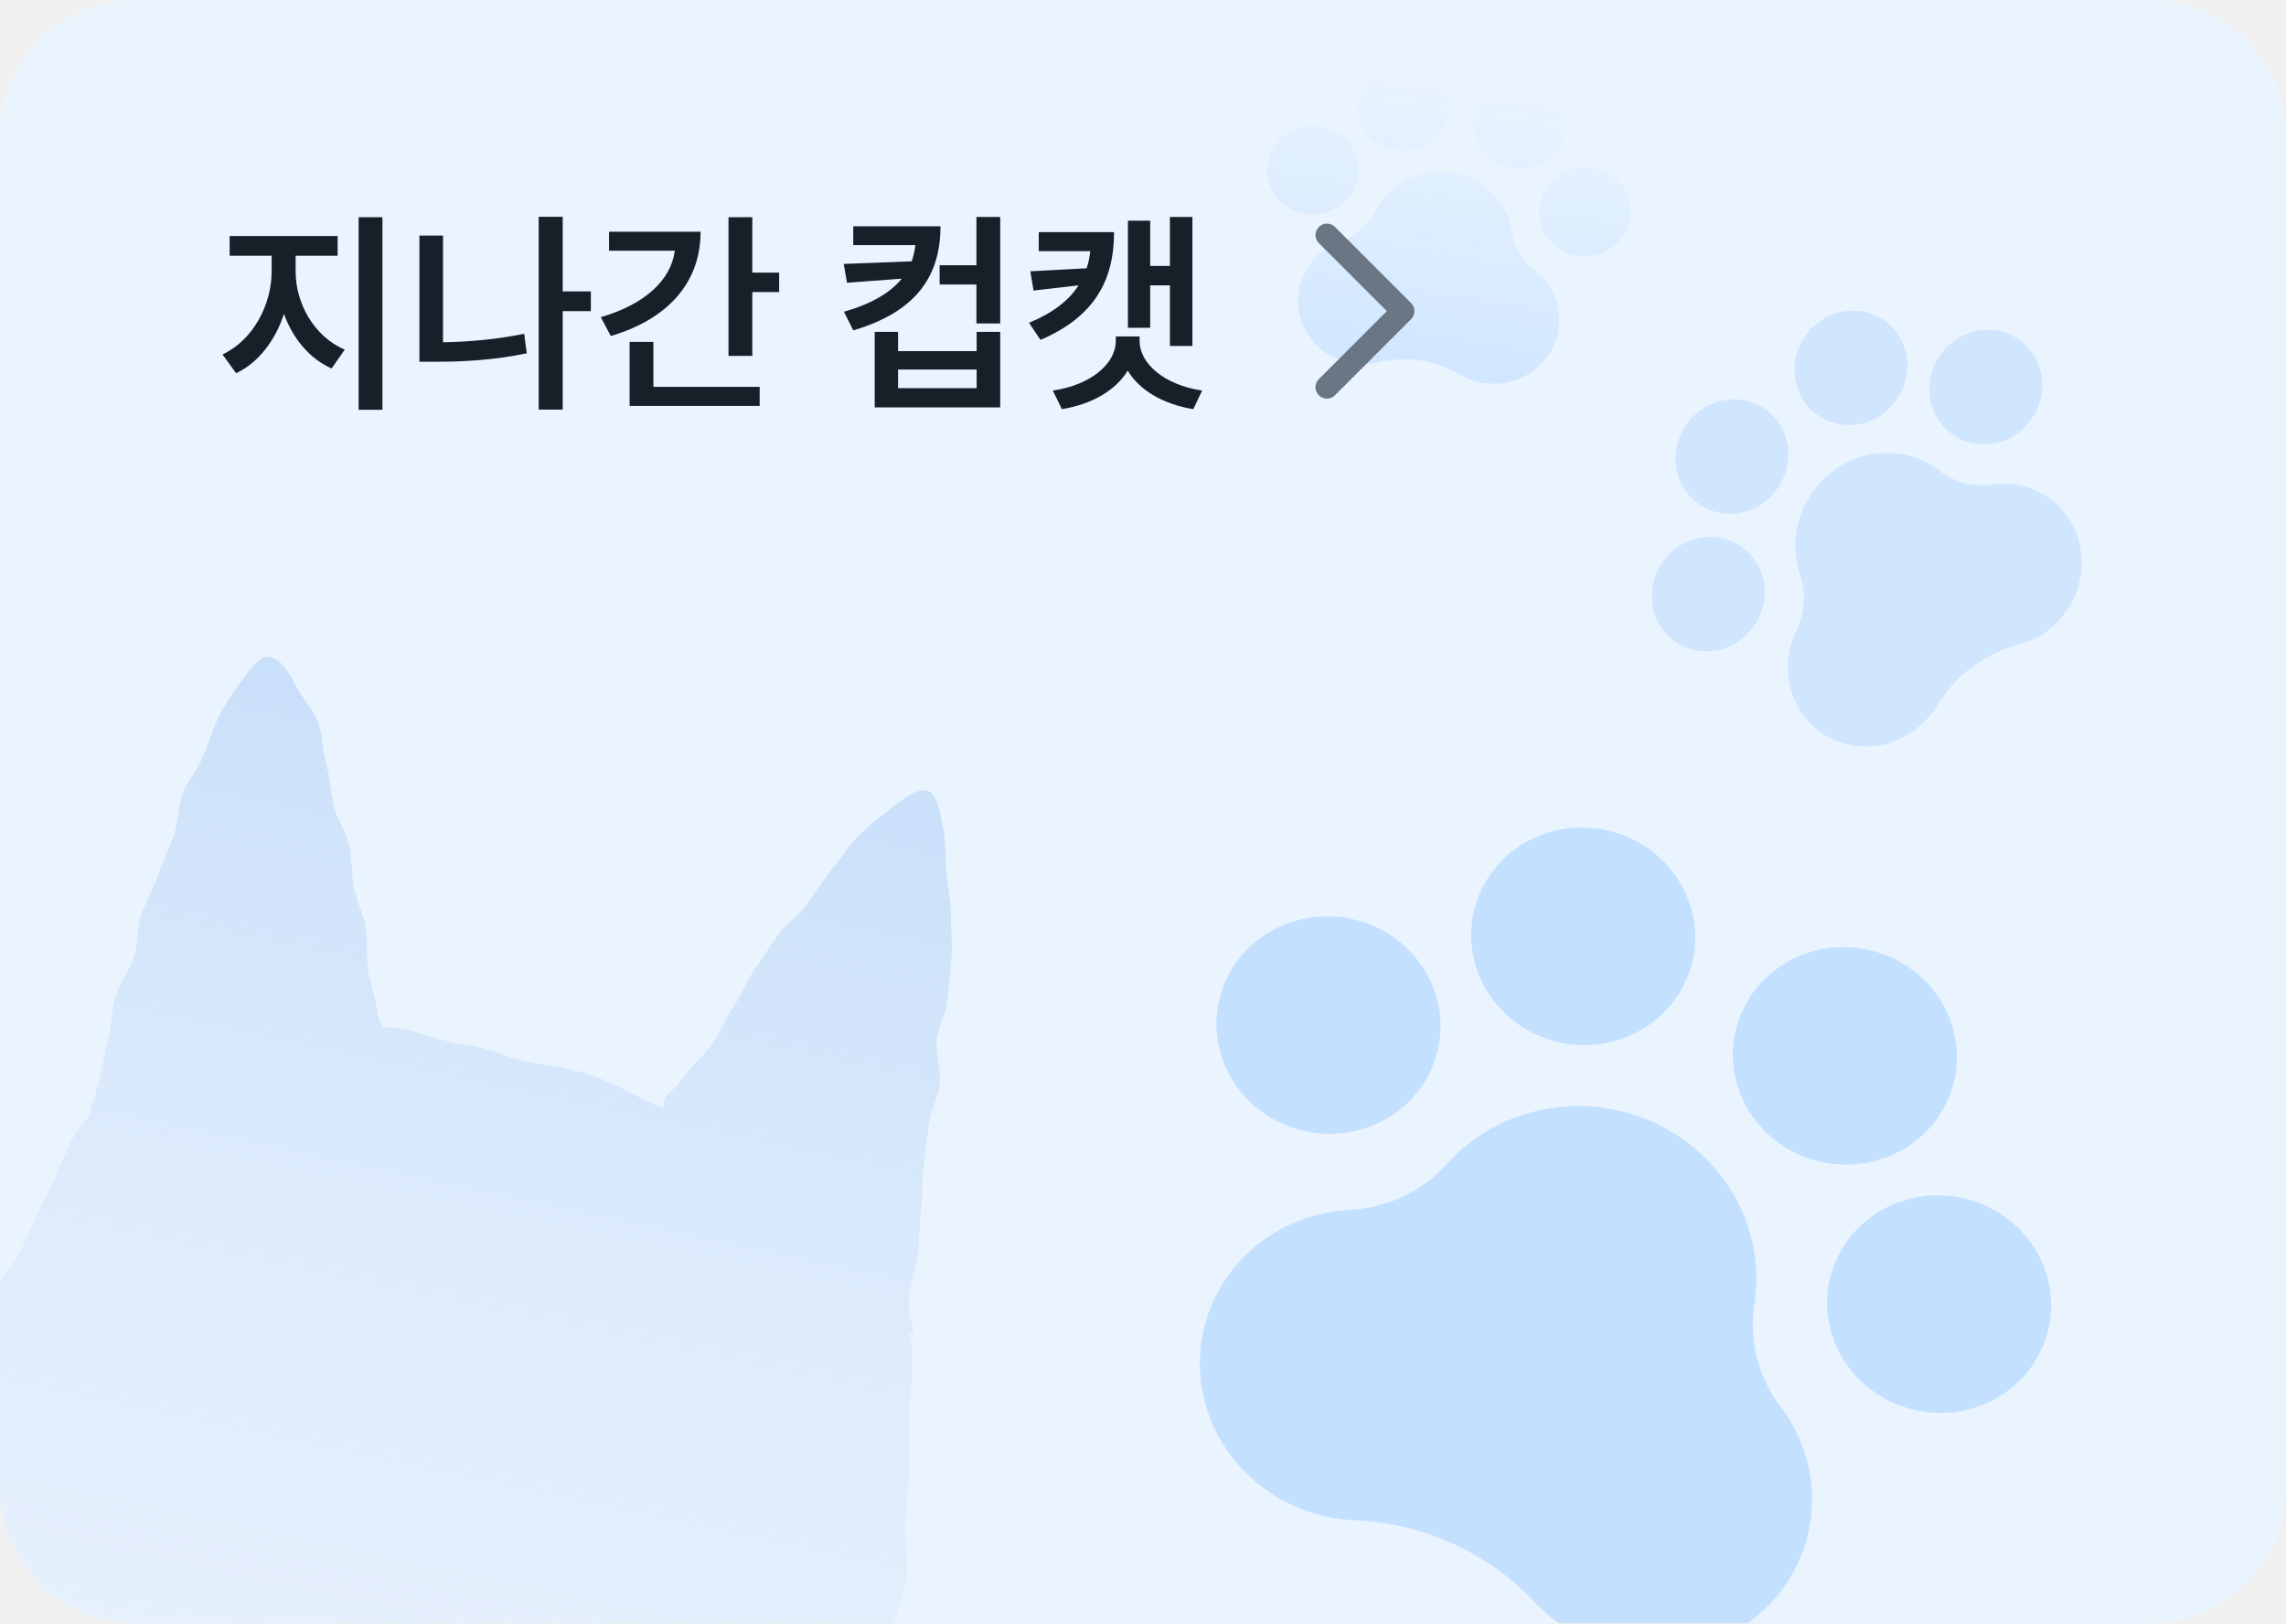
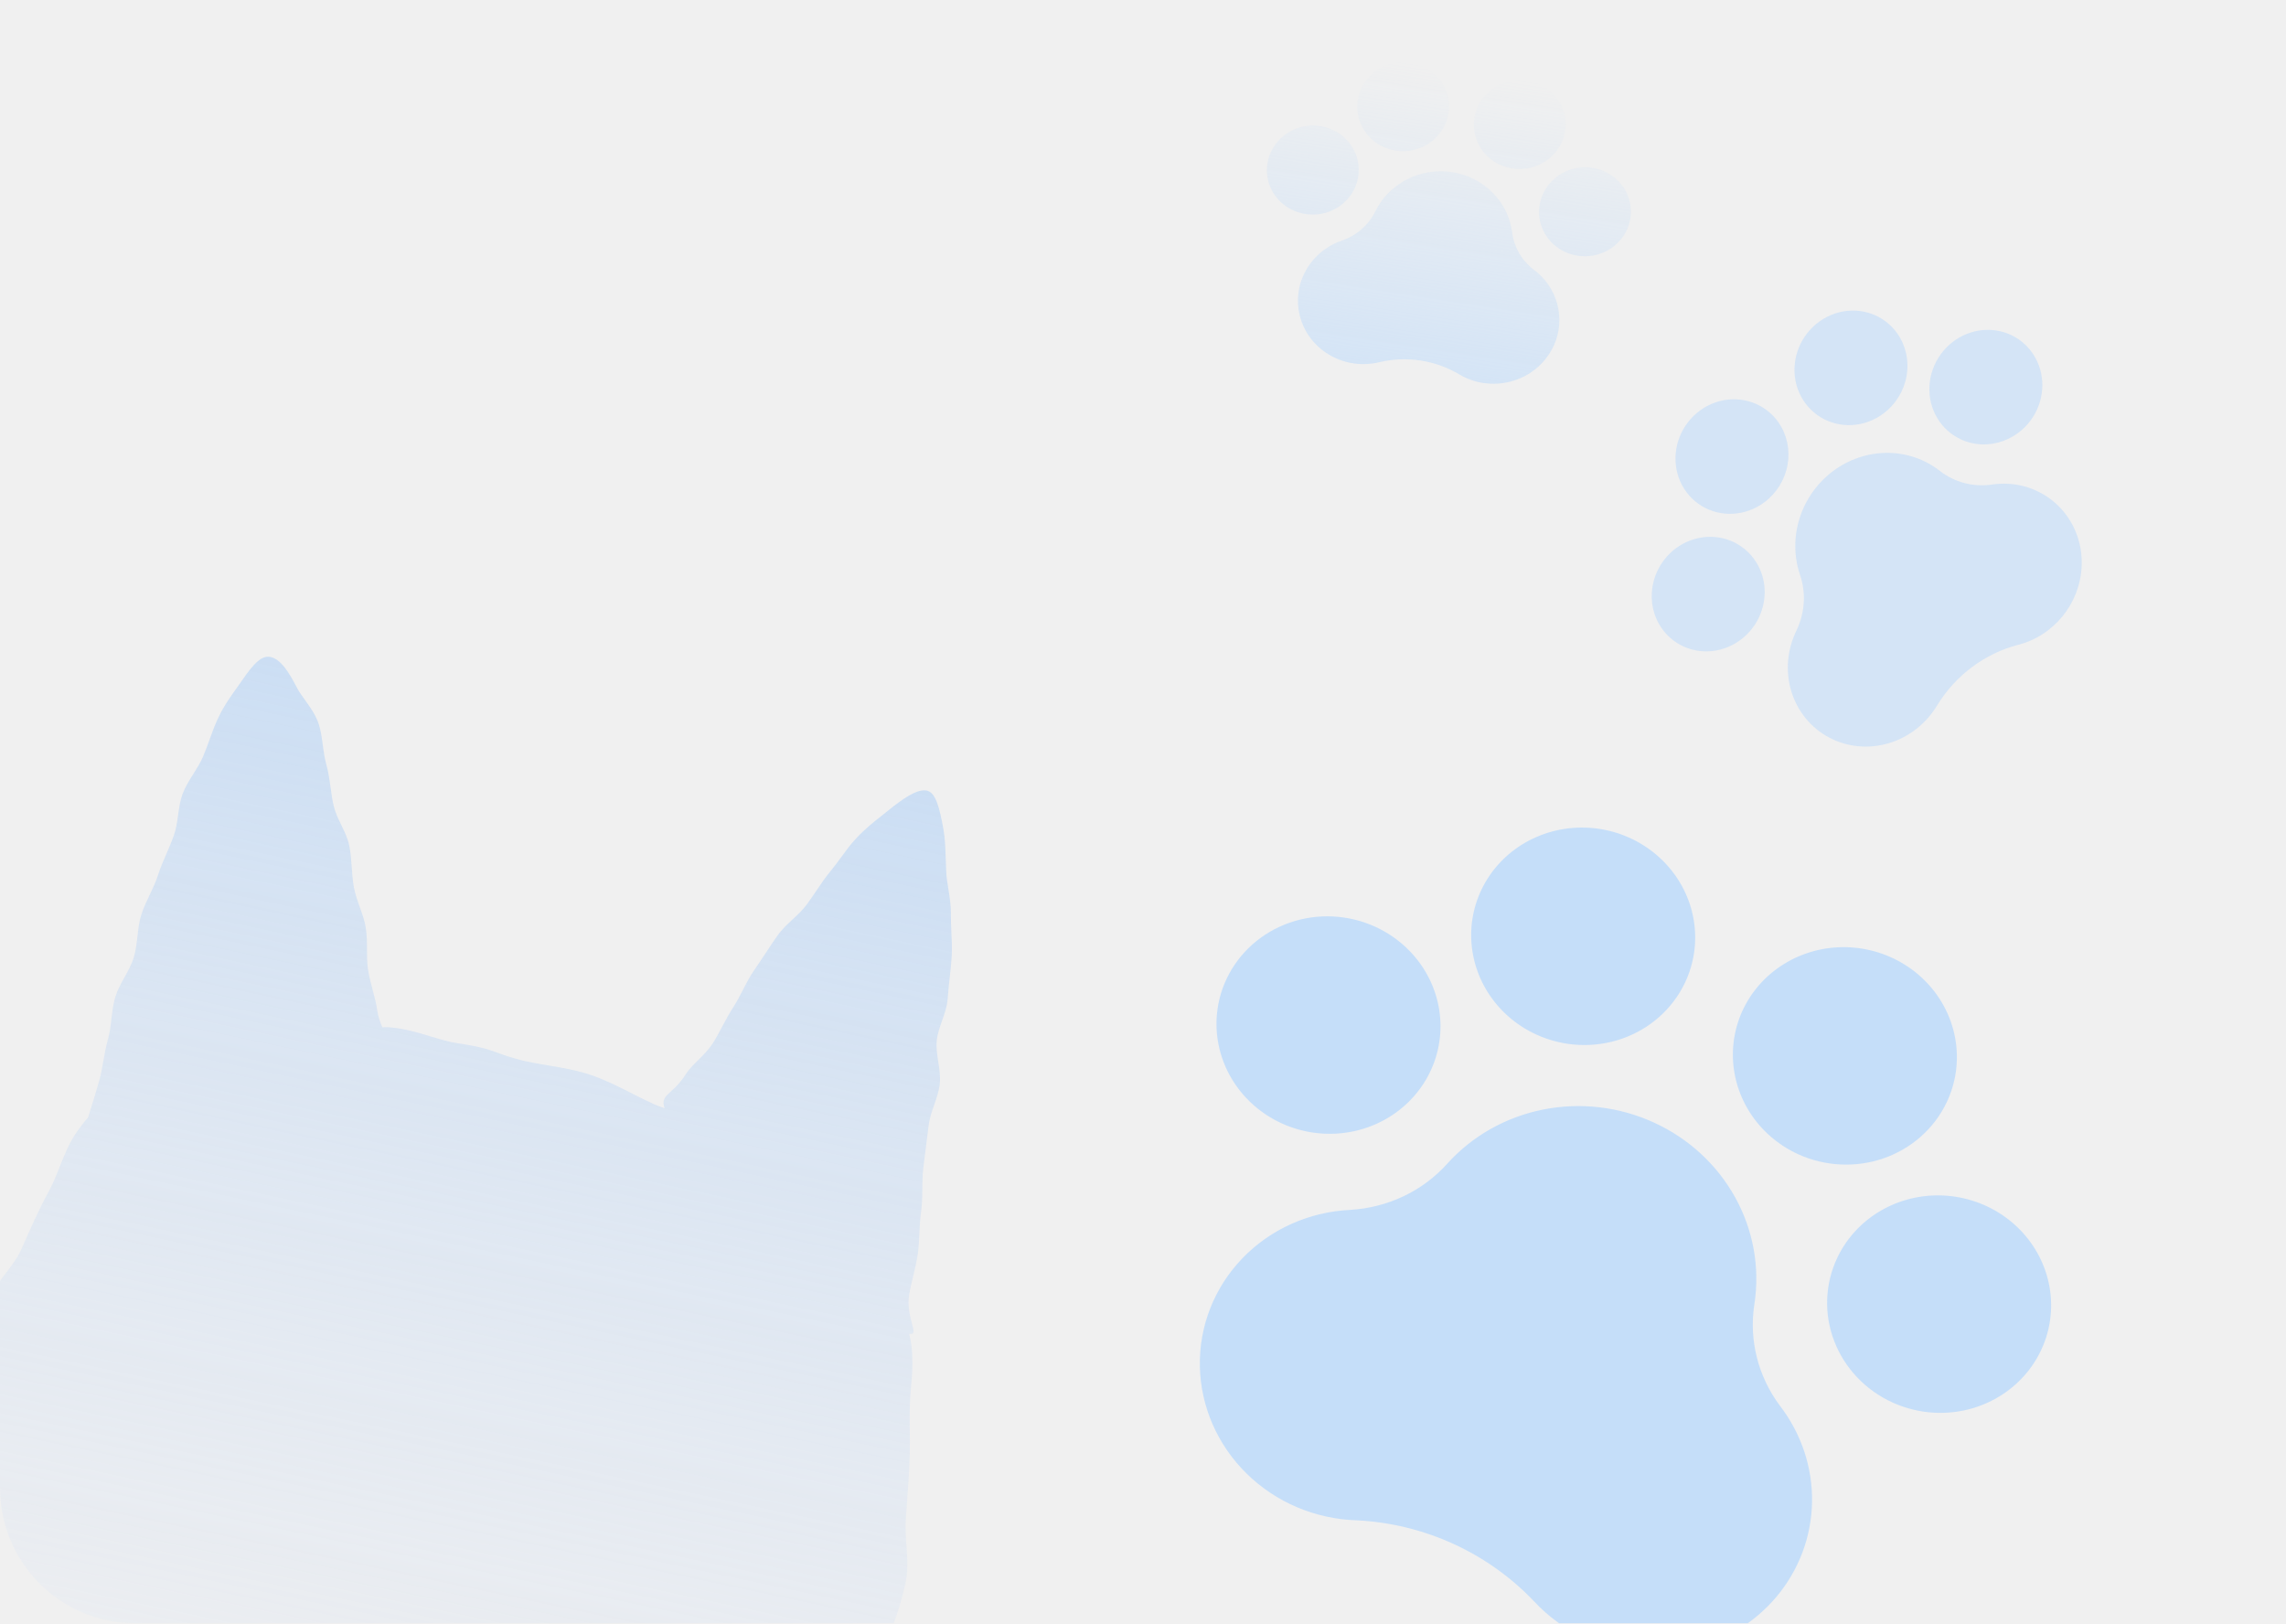
<svg xmlns="http://www.w3.org/2000/svg" width="169" height="120" viewBox="0 0 169 120" fill="none">
-   <g clip-path="url(#clip0_2201_11154)">
-     <rect width="169" height="120" rx="10" fill="#EAF4FF" />
+   <g clip-path="url(#clip0_2227_7985)">
    <path d="M90.689 72.342C90.005 73.779 89.778 75.386 90.035 76.959C90.293 78.531 91.025 80 92.138 81.178C93.251 82.356 94.695 83.192 96.288 83.578C97.881 83.965 99.551 83.885 101.087 83.35C102.623 82.814 103.956 81.847 104.917 80.57C105.879 79.293 106.425 77.764 106.488 76.176C106.551 74.588 106.127 73.013 105.27 71.649C104.412 70.285 103.161 69.194 101.673 68.514C99.677 67.602 97.399 67.493 95.339 68.211C93.279 68.929 91.607 70.415 90.689 72.342ZM135.832 92.972C136.516 91.534 137.626 90.331 139.022 89.514C140.418 88.697 142.036 88.302 143.673 88.381C145.309 88.459 146.891 89.007 148.217 89.954C149.543 90.901 150.554 92.206 151.122 93.703C151.691 95.2 151.791 96.822 151.41 98.364C151.029 99.907 150.185 101.299 148.983 102.367C147.781 103.435 146.277 104.129 144.659 104.362C143.042 104.595 141.384 104.356 139.896 103.676C137.901 102.764 136.352 101.124 135.59 99.117C134.827 97.109 134.915 94.899 135.832 92.972ZM132.929 85.326C131.441 84.645 130.189 83.555 129.332 82.191C128.475 80.827 128.051 79.251 128.114 77.663C128.176 76.075 128.723 74.546 129.684 73.269C130.646 71.993 131.979 71.025 133.515 70.49C135.051 69.954 136.721 69.875 138.314 70.262C139.907 70.648 141.351 71.483 142.464 72.662C143.577 73.84 144.309 75.308 144.566 76.881C144.824 78.454 144.597 80.06 143.912 81.497C142.995 83.424 141.322 84.91 139.262 85.628C137.203 86.346 134.924 86.237 132.929 85.326ZM113.582 76.484C112.094 75.804 110.842 74.713 109.985 73.35C109.128 71.986 108.704 70.41 108.767 68.822C108.829 67.234 109.376 65.705 110.337 64.428C111.299 63.151 112.632 62.184 114.168 61.649C115.704 61.113 117.374 61.034 118.967 61.42C120.56 61.807 122.004 62.642 123.117 63.821C124.23 64.999 124.962 66.467 125.219 68.04C125.477 69.612 125.25 71.219 124.565 72.656C123.648 74.583 121.975 76.069 119.916 76.787C117.856 77.505 115.578 77.396 113.582 76.484ZM99.85 89.439C101.219 89.357 102.555 89.012 103.781 88.427C105.007 87.841 106.099 87.024 106.995 86.025C108.84 83.978 111.326 82.574 114.08 82.025C116.834 81.477 119.707 81.813 122.266 82.983C124.826 84.152 126.935 86.093 128.276 88.513C129.616 90.932 130.116 93.7 129.701 96.401C129.283 99.045 129.964 101.754 131.595 103.933C133.174 105.993 134.007 108.497 133.961 111.051C133.916 113.604 132.994 116.06 131.343 118.031C129.691 120.002 127.404 121.375 124.843 121.932C122.281 122.49 119.592 122.201 117.201 121.11C115.766 120.46 114.479 119.535 113.417 118.392C110.009 114.796 105.288 112.638 100.285 112.392C97.229 112.297 94.315 111.059 92.156 108.935C89.997 106.811 88.759 103.967 88.703 100.999C88.646 98.032 89.775 95.171 91.853 93.016C93.931 90.861 96.797 89.581 99.849 89.442L99.85 89.439Z" fill="#ABD3FF" fill-opacity="0.62" />
    <path d="M122.863 46.47C123.337 47.139 124.001 47.643 124.771 47.919C125.541 48.194 126.382 48.23 127.188 48.02C127.995 47.809 128.73 47.364 129.301 46.739C129.873 46.113 130.254 45.337 130.397 44.508C130.541 43.678 130.44 42.833 130.107 42.078C129.774 41.324 129.225 40.695 128.528 40.27C127.831 39.845 127.019 39.644 126.193 39.692C125.367 39.74 124.565 40.035 123.888 40.539C122.981 41.215 122.363 42.22 122.171 43.332C121.979 44.445 122.228 45.573 122.863 46.47ZM143.389 31.169C142.916 30.5 142.653 29.697 142.635 28.861C142.617 28.025 142.844 27.193 143.288 26.471C143.732 25.749 144.372 25.17 145.128 24.805C145.884 24.441 146.722 24.309 147.535 24.425C148.349 24.541 149.102 24.901 149.698 25.458C150.295 26.016 150.709 26.746 150.888 27.557C151.067 28.368 151.003 29.223 150.703 30.013C150.404 30.804 149.883 31.496 149.206 32C148.299 32.676 147.177 32.969 146.086 32.813C144.995 32.657 144.025 32.066 143.389 31.169ZM139.235 30.576C138.558 31.08 137.756 31.375 136.93 31.423C136.104 31.471 135.292 31.269 134.595 30.845C133.898 30.42 133.349 29.79 133.016 29.036C132.683 28.282 132.582 27.436 132.725 26.607C132.869 25.777 133.25 25.001 133.821 24.376C134.393 23.751 135.128 23.305 135.934 23.095C136.741 22.885 137.582 22.92 138.352 23.196C139.122 23.471 139.786 23.976 140.26 24.644C140.895 25.541 141.144 26.67 140.952 27.782C140.76 28.894 140.142 29.899 139.235 30.576ZM130.437 37.133C129.761 37.638 128.959 37.932 128.133 37.98C127.307 38.028 126.495 37.827 125.798 37.402C125.101 36.977 124.552 36.348 124.219 35.594C123.886 34.839 123.785 33.994 123.928 33.165C124.072 32.335 124.453 31.559 125.024 30.933C125.595 30.308 126.331 29.863 127.137 29.652C127.944 29.442 128.785 29.477 129.555 29.753C130.325 30.029 130.989 30.533 131.463 31.202C132.098 32.099 132.347 33.227 132.155 34.34C131.963 35.452 131.345 36.457 130.437 37.133ZM132.82 46.588C133.125 45.947 133.304 45.256 133.347 44.554C133.391 43.853 133.297 43.154 133.073 42.499C132.615 41.152 132.606 39.675 133.048 38.291C133.489 36.906 134.357 35.689 135.521 34.821C136.685 33.953 138.082 33.483 139.502 33.479C140.922 33.476 142.289 33.94 143.397 34.803C144.479 35.652 145.864 36.02 147.249 35.825C148.567 35.624 149.899 35.872 151.033 36.53C152.167 37.188 153.039 38.218 153.51 39.458C153.982 40.698 154.027 42.077 153.637 43.377C153.248 44.676 152.447 45.822 151.36 46.634C150.71 47.121 149.974 47.473 149.196 47.669C146.732 48.315 144.585 49.915 143.225 52.12C142.42 53.481 141.137 54.492 139.645 54.94C138.153 55.388 136.568 55.239 135.223 54.524C133.877 53.808 132.876 52.583 132.428 51.103C131.98 49.624 132.121 48.006 132.821 46.589L132.82 46.588Z" fill="#ABD3FF" fill-opacity="0.4" />
-     <path d="M93.701 12.057C93.594 12.7 93.686 13.359 93.965 13.95C94.244 14.54 94.698 15.037 95.27 15.377C95.842 15.717 96.505 15.885 97.177 15.859C97.848 15.834 98.497 15.616 99.042 15.233C99.587 14.851 100.003 14.321 100.237 13.71C100.472 13.1 100.515 12.436 100.36 11.803C100.205 11.17 99.86 10.597 99.368 10.155C98.876 9.713 98.26 9.423 97.597 9.322C96.707 9.185 95.797 9.397 95.067 9.91C94.336 10.423 93.845 11.195 93.701 12.057ZM113.821 15.143C113.928 14.5 114.229 13.902 114.687 13.424C115.145 12.946 115.738 12.61 116.392 12.458C117.045 12.306 117.73 12.345 118.36 12.57C118.989 12.795 119.535 13.197 119.928 13.723C120.321 14.249 120.544 14.877 120.568 15.528C120.593 16.178 120.417 16.821 120.064 17.376C119.712 17.931 119.197 18.373 118.586 18.645C117.975 18.918 117.295 19.009 116.632 18.907C115.742 18.771 114.947 18.298 114.419 17.592C113.892 16.886 113.677 16.005 113.821 15.143ZM111.813 12.454C111.149 12.353 110.533 12.063 110.041 11.621C109.549 11.179 109.204 10.606 109.049 9.973C108.895 9.34 108.937 8.677 109.172 8.066C109.406 7.456 109.822 6.925 110.367 6.543C110.912 6.16 111.561 5.942 112.232 5.917C112.904 5.891 113.567 6.059 114.139 6.399C114.711 6.739 115.165 7.236 115.444 7.827C115.724 8.418 115.815 9.076 115.708 9.719C115.564 10.581 115.073 11.353 114.343 11.866C113.612 12.379 112.702 12.591 111.813 12.454ZM103.19 11.132C102.527 11.03 101.91 10.74 101.418 10.299C100.927 9.857 100.581 9.283 100.427 8.651C100.272 8.018 100.315 7.354 100.549 6.744C100.784 6.133 101.2 5.603 101.744 5.22C102.289 4.838 102.938 4.62 103.61 4.594C104.281 4.569 104.945 4.736 105.516 5.076C106.088 5.416 106.542 5.913 106.822 6.504C107.101 7.095 107.193 7.754 107.085 8.396C106.942 9.258 106.45 10.031 105.72 10.544C104.989 11.057 104.079 11.268 103.19 11.132ZM99.243 17.771C99.773 17.585 100.26 17.301 100.677 16.933C101.094 16.565 101.432 16.121 101.672 15.627C102.168 14.614 102.989 13.784 104.012 13.26C105.036 12.736 106.205 12.547 107.346 12.722C108.487 12.897 109.537 13.426 110.339 14.23C111.141 15.034 111.651 16.069 111.792 17.179C111.926 18.268 112.5 19.259 113.389 19.936C114.245 20.571 114.856 21.465 115.126 22.476C115.397 23.487 115.311 24.558 114.883 25.519C114.455 26.48 113.709 27.277 112.763 27.783C111.816 28.289 110.724 28.475 109.658 28.313C109.019 28.217 108.408 27.996 107.86 27.665C106.111 26.628 104.007 26.305 102.008 26.767C100.792 27.071 99.504 26.909 98.414 26.313C97.323 25.717 96.514 24.735 96.156 23.572C95.799 22.409 95.92 21.155 96.496 20.074C97.071 18.993 98.055 18.168 99.243 17.772L99.243 17.771Z" fill="url(#paint0_linear_2201_11154)" fill-opacity="0.4" />
-     <path fill-rule="evenodd" clip-rule="evenodd" d="M67.216 98.608C67.564 100.018 67.466 101.394 67.323 102.846C67.241 103.781 67.251 104.749 67.26 105.719L67.26 105.72L67.26 105.72C67.266 106.348 67.273 106.976 67.254 107.597C67.219 108.762 67.137 109.906 67.053 111.063L67.053 111.063L67.053 111.063L67.053 111.064C67.023 111.474 66.994 111.886 66.966 112.301C66.923 112.95 66.968 113.602 67.014 114.251L67.014 114.251L67.014 114.251C67.079 115.187 67.145 116.117 66.942 117.023C66.598 118.558 66.141 120.088 65.384 121.498C64.928 122.361 64.13 122.958 63.288 123.589L63.287 123.589C62.837 123.926 62.374 124.272 61.943 124.674C61.687 124.914 61.438 125.166 61.185 125.422C60.402 126.213 59.584 127.039 58.427 127.663C58.148 127.816 57.866 127.979 57.579 128.145C56.573 128.726 55.496 129.348 54.217 129.777C53.792 129.923 53.356 130.09 52.908 130.261L52.908 130.261C51.901 130.646 50.835 131.054 49.713 131.294C48.722 131.505 47.69 131.472 46.657 131.439L46.657 131.439L46.657 131.439C46.001 131.418 45.344 131.397 44.697 131.439C44.327 131.462 43.958 131.475 43.588 131.479C43.644 131.775 43.689 132.099 43.719 132.456C43.754 132.762 43.808 133.083 43.864 133.418C43.971 134.051 44.087 134.736 44.095 135.464C44.101 136.2 44.076 136.974 44.05 137.767C44.043 138.007 44.035 138.249 44.028 138.493C44.011 139.001 43.879 139.527 43.747 140.056C43.627 140.537 43.506 141.019 43.47 141.494C43.432 141.981 43.51 142.478 43.588 142.978C43.671 143.502 43.753 144.029 43.702 144.548C43.653 145.054 43.492 145.542 43.332 146.03C43.172 146.517 43.011 147.005 42.961 147.511C42.907 148.066 42.825 148.615 42.744 149.158C42.677 149.606 42.611 150.049 42.561 150.488C42.498 151.012 42.479 151.531 42.461 152.036C42.443 152.538 42.426 153.025 42.365 153.49C42.29 154.09 42.296 154.669 42.301 155.209C42.306 155.675 42.31 156.113 42.261 156.511C42.163 157.217 42.276 157.801 42.366 158.266C42.511 159.014 42.596 159.455 41.647 159.596C40.77 159.727 40.413 159.483 39.983 159.188C39.659 158.966 39.294 158.716 38.635 158.577C37.865 158.414 37.47 158.383 37.077 158.353C36.685 158.323 36.295 158.292 35.539 158.133C34.78 157.972 34.408 157.86 34.035 157.748C33.663 157.635 33.29 157.523 32.531 157.363C31.773 157.202 31.386 157.154 31 157.106C30.614 157.058 30.228 157.009 29.469 156.849C28.71 156.689 28.324 156.64 27.938 156.592C27.552 156.544 27.166 156.496 26.407 156.335C25.648 156.175 25.287 156.008 24.927 155.841C24.566 155.673 24.204 155.506 23.446 155.346C22.687 155.185 22.306 155.114 21.924 155.043C21.543 154.972 21.162 154.901 20.403 154.74C19.644 154.58 19.254 154.55 18.864 154.52C18.474 154.49 18.084 154.461 17.326 154.3C16.567 154.14 16.18 154.096 15.793 154.053C15.405 154.009 15.018 153.965 14.26 153.805C13.501 153.645 13.143 153.464 12.785 153.283C12.427 153.102 12.069 152.921 11.31 152.76C10.666 152.624 10.266 152.65 9.912 152.673C9.432 152.704 9.036 152.729 8.229 152.338C8.198 151.49 8.176 150.509 8.376 149.384C8.491 148.701 8.69 147.982 8.9 147.228C8.968 146.981 9.037 146.73 9.105 146.476C9.201 146.097 9.278 145.7 9.357 145.297C9.47 144.715 9.586 144.118 9.766 143.534C9.94 142.977 10.157 142.416 10.374 141.853C10.521 141.472 10.668 141.091 10.802 140.71C10.991 140.174 11.203 139.649 11.415 139.123C11.576 138.723 11.738 138.323 11.889 137.917C12.098 137.358 12.335 136.826 12.575 136.287C12.739 135.918 12.905 135.546 13.064 135.16C13.272 134.656 13.523 134.177 13.769 133.708C13.987 133.292 14.201 132.884 14.378 132.472C14.59 131.977 14.676 131.441 14.759 130.92C14.838 130.424 14.915 129.942 15.097 129.523C15.336 128.975 15.682 128.505 16.005 128.064C16.281 127.689 16.541 127.335 16.706 126.973C17.024 126.266 17.015 125.745 17.008 125.363C17.008 125.354 17.008 125.345 17.008 125.337C16.67 125.11 16.327 124.907 15.971 124.752C15.169 124.391 14.31 124.209 13.478 124.033C12.646 123.857 11.842 123.687 11.149 123.349C10.41 122.982 9.688 122.655 9.004 122.346L9.004 122.346L9.004 122.346L9.003 122.346C8.138 121.955 7.334 121.591 6.636 121.208C5.404 120.529 4.795 120.28 4.301 120.077C3.712 119.836 3.285 119.662 2.157 118.902C1.052 118.11 0.318 116.813 -0.343 115.643C-0.475 115.409 -0.605 115.18 -0.734 114.961C-1.507 113.649 -2.241 112.154 -2.531 110.543C-2.713 109.585 -2.576 108.567 -2.435 107.519C-2.359 106.952 -2.282 106.376 -2.253 105.798C-2.186 104.669 -1.931 103.559 -1.664 102.398C-1.573 102.004 -1.481 101.604 -1.395 101.195C-1.255 100.533 -1.252 99.804 -1.25 99.07C-1.247 98.157 -1.245 97.235 -0.977 96.422C-0.716 95.627 -0.169 94.91 0.377 94.195C0.839 93.588 1.301 92.983 1.587 92.333L1.639 92.216C2.246 90.835 2.861 89.44 3.589 88.105C3.912 87.512 4.167 86.876 4.421 86.238C4.756 85.401 5.091 84.562 5.584 83.819C5.871 83.39 6.183 82.988 6.514 82.609C6.606 82.293 6.71 81.961 6.818 81.613C6.982 81.087 7.158 80.523 7.326 79.919C7.462 79.456 7.549 78.959 7.639 78.445C7.731 77.918 7.827 77.371 7.981 76.823C8.117 76.354 8.176 75.85 8.236 75.337C8.301 74.787 8.366 74.226 8.53 73.686C8.682 73.192 8.945 72.716 9.208 72.241C9.471 71.765 9.734 71.29 9.886 70.796C10.038 70.303 10.098 69.771 10.159 69.237C10.219 68.701 10.28 68.162 10.435 67.658C10.593 67.143 10.824 66.659 11.056 66.172L11.056 66.172C11.278 65.707 11.502 65.24 11.663 64.741C11.847 64.174 12.075 63.645 12.305 63.114C12.488 62.689 12.673 62.262 12.836 61.812C13.021 61.303 13.096 60.761 13.171 60.227C13.245 59.697 13.318 59.175 13.495 58.698C13.7 58.159 14.011 57.664 14.315 57.181C14.579 56.759 14.839 56.346 15.018 55.919C15.191 55.502 15.342 55.086 15.489 54.681L15.489 54.681L15.489 54.681C15.707 54.08 15.915 53.504 16.173 52.987C16.56 52.176 17.034 51.514 17.458 50.922C17.598 50.727 17.732 50.539 17.856 50.357C18.739 49.07 19.363 48.379 20.065 48.585C20.766 48.791 21.303 49.593 21.942 50.819C22.099 51.128 22.321 51.436 22.555 51.762C22.923 52.273 23.321 52.826 23.553 53.495C23.713 53.97 23.784 54.496 23.857 55.04L23.857 55.04L23.857 55.04C23.923 55.533 23.992 56.043 24.131 56.545C24.282 57.073 24.361 57.644 24.44 58.215L24.44 58.215L24.44 58.215C24.504 58.68 24.568 59.145 24.671 59.587C24.784 60.067 25.008 60.529 25.232 60.993C25.47 61.483 25.708 61.975 25.815 62.489C25.925 63.019 25.963 63.56 26.002 64.105L26.002 64.105L26.002 64.105C26.037 64.591 26.071 65.08 26.157 65.567C26.248 66.082 26.428 66.582 26.604 67.075C26.782 67.571 26.957 68.059 27.036 68.547C27.128 69.109 27.13 69.673 27.131 70.219L27.131 70.219C27.133 70.714 27.134 71.193 27.203 71.644C27.293 72.21 27.434 72.743 27.567 73.246L27.567 73.246C27.7 73.746 27.824 74.216 27.883 74.659C27.96 75.188 28.115 75.603 28.272 75.948C28.454 75.936 28.634 75.934 28.813 75.947C29.881 76.03 30.884 76.332 31.824 76.616L31.824 76.616L31.824 76.616C32.522 76.827 33.186 77.027 33.818 77.12C35.619 77.398 36.137 77.589 36.788 77.829C37.226 77.991 37.725 78.176 38.718 78.424C39.301 78.554 39.902 78.656 40.508 78.759C41.588 78.942 42.682 79.127 43.709 79.479C44.755 79.838 45.747 80.34 46.74 80.843L46.74 80.843C47.269 81.111 47.798 81.379 48.336 81.625C48.593 81.743 48.86 81.84 49.133 81.923C48.91 81.308 49.171 81.072 49.613 80.67C49.912 80.398 50.295 80.051 50.668 79.458C50.891 79.093 51.226 78.76 51.583 78.406C51.972 78.019 52.387 77.606 52.714 77.096C52.955 76.718 53.173 76.306 53.398 75.882L53.398 75.882C53.655 75.398 53.92 74.898 54.236 74.414C54.483 74.035 54.697 73.618 54.916 73.193L54.916 73.193C55.173 72.693 55.436 72.182 55.763 71.713C56.047 71.304 56.313 70.9 56.578 70.498L56.578 70.498L56.578 70.498L56.578 70.498L56.578 70.498C56.876 70.047 57.172 69.598 57.489 69.149C57.798 68.711 58.195 68.342 58.591 67.974C58.962 67.629 59.332 67.284 59.63 66.884C59.877 66.552 60.111 66.204 60.345 65.858L60.345 65.857L60.345 65.857C60.693 65.343 61.039 64.83 61.421 64.373C61.701 64.032 61.958 63.682 62.208 63.342C62.579 62.837 62.935 62.352 63.329 61.944C63.96 61.268 64.633 60.736 65.231 60.263C65.382 60.142 65.529 60.026 65.669 59.913C66.749 59.05 67.739 58.341 68.464 58.437C69.189 58.533 69.464 59.758 69.747 61.311C69.867 61.974 69.892 62.727 69.919 63.574L69.919 63.574L69.919 63.574L69.919 63.574C69.928 63.845 69.937 64.126 69.95 64.416C69.969 64.835 70.039 65.268 70.111 65.716C70.206 66.302 70.304 66.913 70.299 67.552C70.291 67.987 70.312 68.439 70.334 68.9L70.334 68.9L70.334 68.9C70.362 69.491 70.39 70.097 70.359 70.703C70.326 71.228 70.267 71.758 70.208 72.295C70.152 72.801 70.095 73.314 70.059 73.836C70.02 74.393 69.834 74.92 69.649 75.443L69.649 75.443L69.649 75.443C69.477 75.93 69.306 76.414 69.254 76.919C69.201 77.444 69.283 77.978 69.366 78.512L69.366 78.513C69.449 79.047 69.532 79.581 69.478 80.106C69.423 80.642 69.241 81.166 69.06 81.688C68.887 82.187 68.715 82.683 68.655 83.185C68.594 83.698 68.526 84.225 68.458 84.751C68.389 85.277 68.321 85.803 68.26 86.317C68.194 86.854 68.189 87.39 68.185 87.916L68.185 87.916L68.185 87.917C68.18 88.451 68.175 88.975 68.107 89.48C68.022 90.073 67.995 90.651 67.968 91.208L67.968 91.208L67.968 91.208L67.968 91.209C67.945 91.699 67.922 92.172 67.862 92.625C67.765 93.289 67.617 93.905 67.479 94.475C67.374 94.91 67.276 95.319 67.211 95.702C67.081 96.557 67.278 97.307 67.416 97.833C67.56 98.382 67.64 98.686 67.216 98.608Z" fill="url(#paint1_linear_2201_11154)" fill-opacity="0.6" />
-     <path d="M16.976 17.448H24.96V18.904H21.856V20.088C21.856 22.44 23.232 24.888 25.488 25.848L24.512 27.24C22.864 26.504 21.648 25.016 20.992 23.208C20.352 25.16 19.12 26.808 17.456 27.592L16.448 26.2C18.704 25.16 20.08 22.52 20.08 20.088V18.904H16.976V17.448ZM26.512 30.296V16.056H28.272V30.296H26.512ZM39.824 16.024H41.6V21.544H43.68V23H41.6V30.28H39.824V16.024ZM31.008 26.744V17.416H32.752V25.304C34.64 25.272 36.656 25.096 38.752 24.68L38.944 26.12C36.56 26.616 34.32 26.744 32.192 26.744H31.008ZM53.857 16.056H55.617V20.152H57.601V21.592H55.617V26.312H53.857V16.056ZM44.417 23.448C47.649 22.504 49.601 20.728 49.889 18.536H45.025V17.128H51.793C51.793 20.92 49.345 23.608 45.153 24.84L44.417 23.448ZM46.545 30.008V25.272H48.305V28.6H56.161V30.008H46.545ZM69.465 19.608H72.185V16.04H73.945V23.912H72.185V21.032H69.465V19.608ZM62.377 19.512L67.401 19.32C67.529 18.936 67.625 18.536 67.673 18.12H63.081V16.728H69.529C69.529 20.536 67.593 23.096 63.081 24.424L62.393 23.048C64.457 22.456 65.833 21.624 66.665 20.6L62.617 20.904L62.377 19.512ZM64.665 30.12V24.536H66.393V25.96H72.201V24.536H73.945V30.12H64.665ZM66.393 28.696H72.201V27.32H66.393V28.696ZM82.361 17.16C82.361 20.776 80.857 23.448 76.921 25.128L76.073 23.864C77.849 23.128 79.017 22.216 79.737 21.096L76.409 21.48L76.169 20.056L80.329 19.832C80.473 19.432 80.553 19.016 80.601 18.568H76.793V17.16H82.361ZM77.833 28.872C80.697 28.456 82.489 26.856 82.489 25.208V24.872H84.249V25.208C84.249 26.856 86.041 28.456 88.873 28.872L88.217 30.248C85.977 29.88 84.233 28.84 83.369 27.4C82.489 28.84 80.761 29.88 78.505 30.248L77.833 28.872ZM83.385 24.232V16.312H85.033V19.656H86.489V16.04H88.153V25.576H86.489V21.096H85.033V24.232H83.385Z" fill="#191F28" />
-     <path d="M104.318 23.598L98.693 29.223C98.534 29.382 98.319 29.471 98.095 29.471C97.871 29.471 97.656 29.382 97.498 29.223C97.339 29.065 97.25 28.85 97.25 28.625C97.25 28.401 97.339 28.186 97.498 28.028L102.526 23.001L97.499 17.973C97.421 17.895 97.358 17.802 97.316 17.699C97.273 17.596 97.251 17.486 97.251 17.375C97.251 17.265 97.273 17.155 97.316 17.052C97.358 16.95 97.421 16.856 97.499 16.778C97.577 16.699 97.671 16.637 97.773 16.595C97.876 16.552 97.986 16.53 98.097 16.53C98.208 16.53 98.317 16.552 98.42 16.595C98.523 16.637 98.616 16.699 98.694 16.778L104.319 22.403C104.398 22.481 104.46 22.575 104.503 22.677C104.545 22.78 104.567 22.89 104.567 23.001C104.567 23.112 104.545 23.222 104.502 23.324C104.459 23.427 104.397 23.52 104.318 23.598Z" fill="#6B7684" />
+     <path d="M93.701 12.057C93.594 12.7 93.686 13.359 93.965 13.95C94.244 14.54 94.698 15.037 95.27 15.377C95.842 15.717 96.505 15.885 97.177 15.859C97.848 15.834 98.497 15.616 99.042 15.233C99.587 14.851 100.003 14.321 100.237 13.71C100.472 13.1 100.515 12.436 100.36 11.803C100.205 11.17 99.86 10.597 99.368 10.155C98.876 9.713 98.26 9.423 97.597 9.322C96.707 9.185 95.797 9.397 95.067 9.91C94.336 10.423 93.845 11.195 93.701 12.057ZM113.821 15.143C113.928 14.5 114.229 13.902 114.687 13.424C115.145 12.946 115.738 12.61 116.392 12.458C117.045 12.306 117.73 12.345 118.36 12.57C118.989 12.795 119.535 13.197 119.928 13.723C120.321 14.249 120.544 14.877 120.568 15.528C120.593 16.178 120.417 16.821 120.064 17.376C119.712 17.931 119.197 18.373 118.586 18.645C117.975 18.918 117.295 19.009 116.632 18.907C115.742 18.771 114.947 18.298 114.419 17.592C113.892 16.886 113.677 16.005 113.821 15.143ZM111.813 12.454C111.149 12.353 110.533 12.063 110.041 11.621C109.549 11.179 109.204 10.606 109.049 9.973C108.895 9.34 108.937 8.677 109.172 8.066C109.406 7.456 109.822 6.925 110.367 6.543C110.912 6.16 111.561 5.942 112.232 5.917C112.904 5.891 113.567 6.059 114.139 6.399C114.711 6.739 115.165 7.236 115.444 7.827C115.724 8.418 115.815 9.076 115.708 9.719C115.564 10.581 115.073 11.353 114.343 11.866C113.612 12.379 112.702 12.591 111.813 12.454ZM103.19 11.132C102.527 11.03 101.91 10.74 101.418 10.299C100.927 9.857 100.581 9.283 100.427 8.651C100.272 8.018 100.315 7.354 100.549 6.744C100.784 6.133 101.2 5.603 101.744 5.22C102.289 4.838 102.938 4.62 103.61 4.594C104.281 4.569 104.945 4.736 105.516 5.076C106.088 5.416 106.542 5.913 106.822 6.504C107.101 7.095 107.193 7.754 107.085 8.396C106.942 9.258 106.45 10.031 105.72 10.544C104.989 11.057 104.079 11.268 103.19 11.132ZM99.243 17.771C99.773 17.585 100.26 17.301 100.677 16.933C101.094 16.565 101.432 16.121 101.672 15.627C102.168 14.614 102.989 13.784 104.012 13.26C105.036 12.736 106.205 12.547 107.346 12.722C108.487 12.897 109.537 13.426 110.339 14.23C111.141 15.034 111.651 16.069 111.792 17.179C111.926 18.268 112.5 19.259 113.389 19.936C114.245 20.571 114.856 21.465 115.126 22.476C115.397 23.487 115.311 24.558 114.883 25.519C114.455 26.48 113.709 27.277 112.763 27.783C111.816 28.289 110.724 28.475 109.658 28.313C109.019 28.217 108.408 27.996 107.86 27.665C106.111 26.628 104.007 26.305 102.008 26.767C100.792 27.071 99.504 26.909 98.414 26.313C97.323 25.717 96.514 24.735 96.156 23.572C95.799 22.409 95.92 21.155 96.496 20.074C97.071 18.993 98.055 18.168 99.243 17.772L99.243 17.771Z" fill="url(#paint0_linear_2227_7985)" fill-opacity="0.4" />
+     <path fill-rule="evenodd" clip-rule="evenodd" d="M67.216 98.608C67.564 100.018 67.466 101.394 67.323 102.846C67.241 103.781 67.251 104.749 67.26 105.719L67.26 105.72L67.26 105.72C67.266 106.348 67.273 106.976 67.254 107.597C67.219 108.762 67.137 109.906 67.053 111.063L67.053 111.063L67.053 111.063L67.053 111.064C67.023 111.474 66.994 111.886 66.966 112.301C66.923 112.95 66.968 113.602 67.014 114.251L67.014 114.251L67.014 114.251C67.079 115.187 67.145 116.117 66.942 117.023C66.598 118.558 66.141 120.088 65.384 121.498C64.928 122.361 64.13 122.958 63.288 123.589L63.287 123.589C62.837 123.926 62.374 124.272 61.943 124.674C61.687 124.914 61.438 125.166 61.185 125.422C60.402 126.213 59.584 127.039 58.427 127.663C58.148 127.816 57.866 127.979 57.579 128.145C56.573 128.726 55.496 129.348 54.217 129.777C53.792 129.923 53.356 130.09 52.908 130.261L52.908 130.261C51.901 130.646 50.835 131.054 49.713 131.294C48.722 131.505 47.69 131.472 46.657 131.439L46.657 131.439L46.657 131.439C46.001 131.418 45.344 131.397 44.697 131.439C44.327 131.462 43.958 131.475 43.588 131.479C43.644 131.775 43.689 132.099 43.719 132.456C43.754 132.762 43.808 133.083 43.864 133.418C43.971 134.051 44.087 134.736 44.095 135.464C44.101 136.2 44.076 136.974 44.05 137.767C44.043 138.007 44.035 138.249 44.028 138.493C44.011 139.001 43.879 139.527 43.747 140.056C43.627 140.537 43.506 141.019 43.47 141.494C43.432 141.981 43.51 142.478 43.588 142.978C43.671 143.502 43.753 144.029 43.702 144.548C43.653 145.054 43.492 145.542 43.332 146.03C43.172 146.517 43.011 147.005 42.961 147.511C42.907 148.066 42.825 148.615 42.744 149.158C42.677 149.606 42.611 150.049 42.561 150.488C42.498 151.012 42.479 151.531 42.461 152.036C42.443 152.538 42.426 153.025 42.365 153.49C42.29 154.09 42.296 154.669 42.301 155.209C42.306 155.675 42.31 156.113 42.261 156.511C42.163 157.217 42.276 157.801 42.366 158.266C42.511 159.014 42.596 159.455 41.647 159.596C40.77 159.727 40.413 159.483 39.983 159.188C39.659 158.966 39.294 158.716 38.635 158.577C37.865 158.414 37.47 158.383 37.077 158.353C36.685 158.323 36.295 158.292 35.539 158.133C34.78 157.972 34.408 157.86 34.035 157.748C33.663 157.635 33.29 157.523 32.531 157.363C31.773 157.202 31.386 157.154 31 157.106C30.614 157.058 30.228 157.009 29.469 156.849C28.71 156.689 28.324 156.64 27.938 156.592C27.552 156.544 27.166 156.496 26.407 156.335C25.648 156.175 25.287 156.008 24.927 155.841C24.566 155.673 24.204 155.506 23.446 155.346C22.687 155.185 22.306 155.114 21.924 155.043C21.543 154.972 21.162 154.901 20.403 154.74C19.644 154.58 19.254 154.55 18.864 154.52C18.474 154.49 18.084 154.461 17.326 154.3C16.567 154.14 16.18 154.096 15.793 154.053C15.405 154.009 15.018 153.965 14.26 153.805C13.501 153.645 13.143 153.464 12.785 153.283C12.427 153.102 12.069 152.921 11.31 152.76C10.666 152.624 10.266 152.65 9.912 152.673C9.432 152.704 9.036 152.729 8.229 152.338C8.198 151.49 8.176 150.509 8.376 149.384C8.491 148.701 8.69 147.982 8.9 147.228C8.968 146.981 9.037 146.73 9.105 146.476C9.201 146.097 9.278 145.7 9.357 145.297C9.47 144.715 9.586 144.118 9.766 143.534C9.94 142.977 10.157 142.416 10.374 141.853C10.521 141.472 10.668 141.091 10.802 140.71C10.991 140.174 11.203 139.649 11.415 139.123C11.576 138.723 11.738 138.323 11.889 137.917C12.098 137.358 12.335 136.826 12.575 136.287C12.739 135.918 12.905 135.546 13.064 135.16C13.272 134.656 13.523 134.177 13.769 133.708C13.987 133.292 14.201 132.884 14.378 132.472C14.59 131.977 14.676 131.441 14.759 130.92C14.838 130.424 14.915 129.942 15.097 129.523C15.336 128.975 15.682 128.505 16.005 128.064C16.281 127.689 16.541 127.335 16.706 126.973C17.024 126.266 17.015 125.745 17.008 125.363C17.008 125.354 17.008 125.345 17.008 125.337C16.67 125.11 16.327 124.907 15.971 124.752C15.169 124.391 14.31 124.209 13.478 124.033C12.646 123.857 11.842 123.687 11.149 123.349C10.41 122.982 9.688 122.655 9.004 122.346L9.004 122.346L9.004 122.346L9.003 122.346C8.138 121.955 7.334 121.591 6.636 121.208C5.404 120.529 4.795 120.28 4.301 120.077C3.712 119.836 3.285 119.662 2.157 118.902C1.052 118.11 0.318 116.813 -0.343 115.643C-0.475 115.409 -0.605 115.18 -0.734 114.961C-1.507 113.649 -2.241 112.154 -2.531 110.543C-2.713 109.585 -2.576 108.567 -2.435 107.519C-2.359 106.952 -2.282 106.376 -2.253 105.798C-2.186 104.669 -1.931 103.559 -1.664 102.398C-1.573 102.004 -1.481 101.604 -1.395 101.195C-1.255 100.533 -1.252 99.804 -1.25 99.07C-1.247 98.157 -1.245 97.235 -0.977 96.422C-0.716 95.627 -0.169 94.91 0.377 94.195C0.839 93.588 1.301 92.983 1.587 92.333L1.639 92.216C2.246 90.835 2.861 89.44 3.589 88.105C3.912 87.512 4.167 86.876 4.421 86.238C4.756 85.401 5.091 84.562 5.584 83.819C5.871 83.39 6.183 82.988 6.514 82.609C6.606 82.293 6.71 81.961 6.818 81.613C6.982 81.087 7.158 80.523 7.326 79.919C7.462 79.456 7.549 78.959 7.639 78.445C7.731 77.918 7.827 77.371 7.981 76.823C8.117 76.354 8.176 75.85 8.236 75.337C8.301 74.787 8.366 74.226 8.53 73.686C8.682 73.192 8.945 72.716 9.208 72.241C9.471 71.765 9.734 71.29 9.886 70.796C10.038 70.303 10.098 69.771 10.159 69.237C10.219 68.701 10.28 68.162 10.435 67.658C10.593 67.143 10.824 66.659 11.056 66.172L11.056 66.172C11.278 65.707 11.502 65.24 11.663 64.741C11.847 64.174 12.075 63.645 12.305 63.114C12.488 62.689 12.673 62.262 12.836 61.812C13.021 61.303 13.096 60.761 13.171 60.227C13.245 59.697 13.318 59.175 13.495 58.698C13.7 58.159 14.011 57.664 14.315 57.181C14.579 56.759 14.839 56.346 15.018 55.919C15.191 55.502 15.342 55.086 15.489 54.681L15.489 54.681L15.489 54.681C15.707 54.08 15.915 53.504 16.173 52.987C16.56 52.176 17.034 51.514 17.458 50.922C17.598 50.727 17.732 50.539 17.856 50.357C18.739 49.07 19.363 48.379 20.065 48.585C20.766 48.791 21.303 49.593 21.942 50.819C22.099 51.128 22.321 51.436 22.555 51.762C22.923 52.273 23.321 52.826 23.553 53.495C23.713 53.97 23.784 54.496 23.857 55.04L23.857 55.04L23.857 55.04C23.923 55.533 23.992 56.043 24.131 56.545C24.282 57.073 24.361 57.644 24.44 58.215L24.44 58.215L24.44 58.215C24.504 58.68 24.568 59.145 24.671 59.587C24.784 60.067 25.008 60.529 25.232 60.993C25.47 61.483 25.708 61.975 25.815 62.489C25.925 63.019 25.963 63.56 26.002 64.105L26.002 64.105L26.002 64.105C26.037 64.591 26.071 65.08 26.157 65.567C26.248 66.082 26.428 66.582 26.604 67.075C26.782 67.571 26.957 68.059 27.036 68.547C27.128 69.109 27.13 69.673 27.131 70.219L27.131 70.219C27.133 70.714 27.134 71.193 27.203 71.644C27.293 72.21 27.434 72.743 27.567 73.246L27.567 73.246C27.7 73.746 27.824 74.216 27.883 74.659C27.96 75.188 28.115 75.603 28.272 75.948C28.454 75.936 28.634 75.934 28.813 75.947C29.881 76.03 30.884 76.332 31.824 76.616L31.824 76.616L31.824 76.616C32.522 76.827 33.186 77.027 33.818 77.12C35.619 77.398 36.137 77.589 36.788 77.829C37.226 77.991 37.725 78.176 38.718 78.424C39.301 78.554 39.902 78.656 40.508 78.759C41.588 78.942 42.682 79.127 43.709 79.479C44.755 79.838 45.747 80.34 46.74 80.843L46.74 80.843C47.269 81.111 47.798 81.379 48.336 81.625C48.593 81.743 48.86 81.84 49.133 81.923C48.91 81.308 49.171 81.072 49.613 80.67C49.912 80.398 50.295 80.051 50.668 79.458C50.891 79.093 51.226 78.76 51.583 78.406C51.972 78.019 52.387 77.606 52.714 77.096C52.955 76.718 53.173 76.306 53.398 75.882L53.398 75.882C53.655 75.398 53.92 74.898 54.236 74.414C54.483 74.035 54.697 73.618 54.916 73.193L54.916 73.193C55.173 72.693 55.436 72.182 55.763 71.713C56.047 71.304 56.313 70.9 56.578 70.498L56.578 70.498L56.578 70.498L56.578 70.498L56.578 70.498C56.876 70.047 57.172 69.598 57.489 69.149C57.798 68.711 58.195 68.342 58.591 67.974C58.962 67.629 59.332 67.284 59.63 66.884C59.877 66.552 60.111 66.204 60.345 65.858L60.345 65.857L60.345 65.857C60.693 65.343 61.039 64.83 61.421 64.373C61.701 64.032 61.958 63.682 62.208 63.342C62.579 62.837 62.935 62.352 63.329 61.944C63.96 61.268 64.633 60.736 65.231 60.263C65.382 60.142 65.529 60.026 65.669 59.913C66.749 59.05 67.739 58.341 68.464 58.437C69.189 58.533 69.464 59.758 69.747 61.311C69.867 61.974 69.892 62.727 69.919 63.574L69.919 63.574L69.919 63.574L69.919 63.574C69.928 63.845 69.937 64.126 69.95 64.416C69.969 64.835 70.039 65.268 70.111 65.716C70.206 66.302 70.304 66.913 70.299 67.552C70.291 67.987 70.312 68.439 70.334 68.9L70.334 68.9L70.334 68.9C70.362 69.491 70.39 70.097 70.359 70.703C70.326 71.228 70.267 71.758 70.208 72.295C70.152 72.801 70.095 73.314 70.059 73.836C70.02 74.393 69.834 74.92 69.649 75.443L69.649 75.443L69.649 75.443C69.477 75.93 69.306 76.414 69.254 76.919C69.201 77.444 69.283 77.978 69.366 78.512L69.366 78.513C69.449 79.047 69.532 79.581 69.478 80.106C69.423 80.642 69.241 81.166 69.06 81.688C68.887 82.187 68.715 82.683 68.655 83.185C68.594 83.698 68.526 84.225 68.458 84.751C68.389 85.277 68.321 85.803 68.26 86.317C68.194 86.854 68.189 87.39 68.185 87.916L68.185 87.916L68.185 87.917C68.18 88.451 68.175 88.975 68.107 89.48C68.022 90.073 67.995 90.651 67.968 91.208L67.968 91.208L67.968 91.208L67.968 91.209C67.945 91.699 67.922 92.172 67.862 92.625C67.765 93.289 67.617 93.905 67.479 94.475C67.374 94.91 67.276 95.319 67.211 95.702C67.081 96.557 67.278 97.307 67.416 97.833C67.56 98.382 67.64 98.686 67.216 98.608Z" fill="url(#paint1_linear_2227_7985)" fill-opacity="0.6" />
  </g>
  <defs>
-     <linearGradient id="paint0_linear_2201_11154" x1="104.864" y1="27.6" x2="108.292" y2="5.248" gradientUnits="userSpaceOnUse">
+     <linearGradient id="paint0_linear_2227_7985" x1="104.864" y1="27.6" x2="108.292" y2="5.248" gradientUnits="userSpaceOnUse">
      <stop stop-color="#ABD3FF" />
      <stop offset="1" stop-color="#ABD3FF" stop-opacity="0" />
    </linearGradient>
-     <linearGradient id="paint1_linear_2201_11154" x1="44.263" y1="53.317" x2="22.603" y2="155.745" gradientUnits="userSpaceOnUse">
+     <linearGradient id="paint1_linear_2227_7985" x1="44.263" y1="53.317" x2="22.603" y2="155.745" gradientUnits="userSpaceOnUse">
      <stop stop-color="#B3D2F6" />
      <stop offset="1" stop-color="#E3E8F5" stop-opacity="0" />
    </linearGradient>
-     <clipPath id="clip0_2201_11154">
+     <clipPath id="clip0_2227_7985">
      <rect width="169" height="120" rx="10" fill="white" />
    </clipPath>
  </defs>
</svg>
